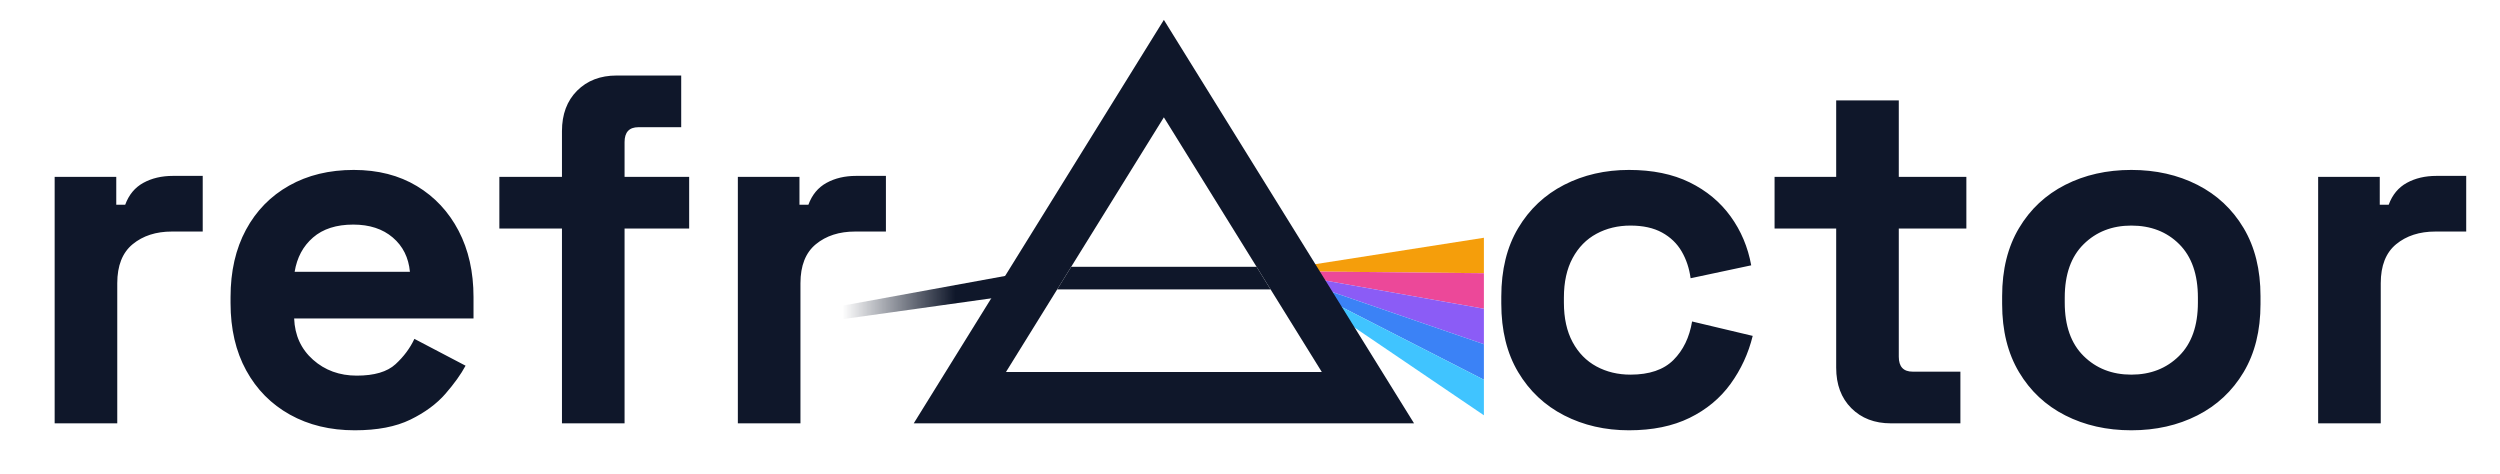
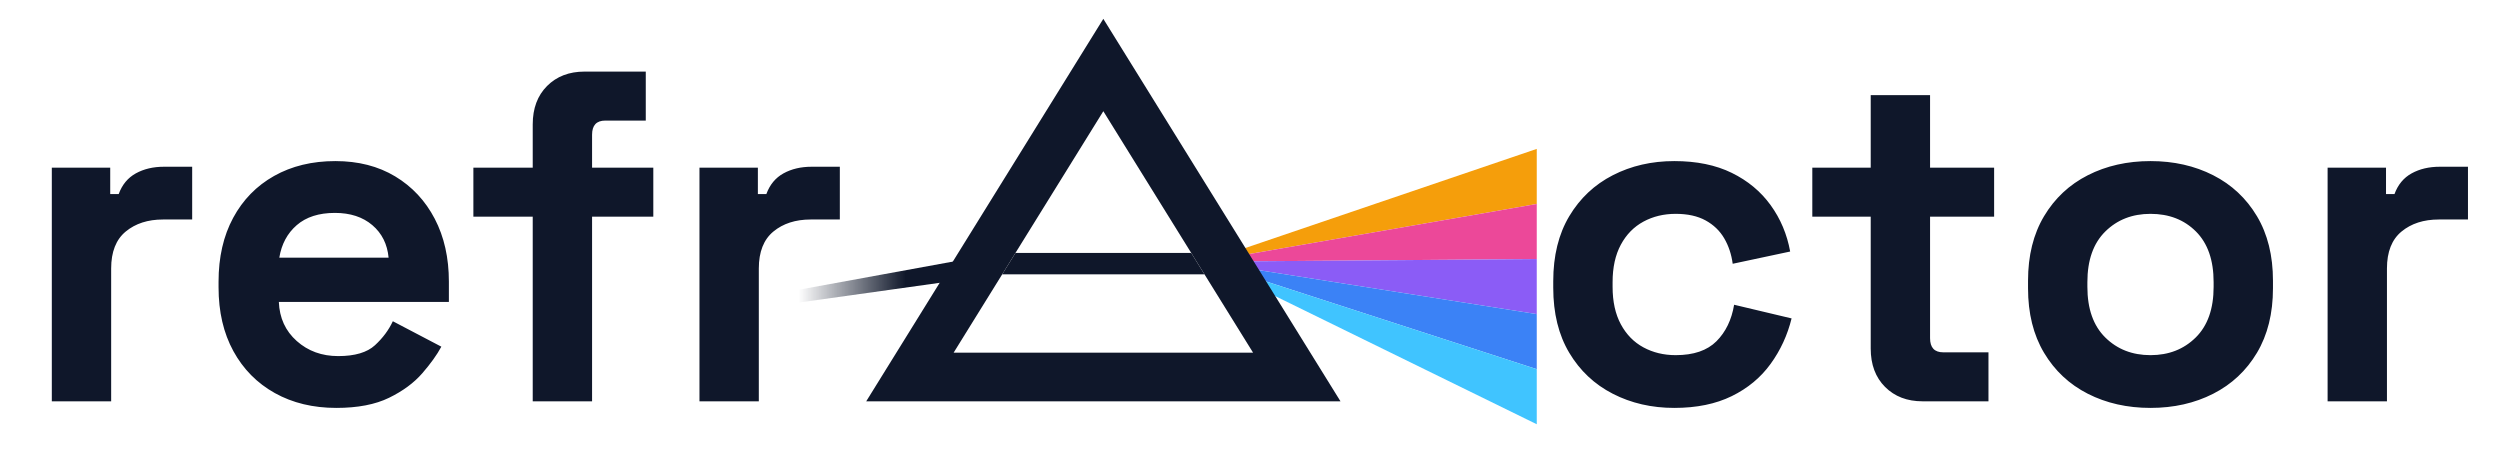
- <svg xmlns="http://www.w3.org/2000/svg" viewBox="-4 -85.2 503.15 95.2" role="img" aria-label="Refractor">
-   <path d="M19.60 0L7 0L7-49.60L19.40-49.60L19.40-44L21.20-44Q22.30-47 24.85-48.40Q27.40-49.80 30.80-49.80L30.80-49.80L36.80-49.80L36.80-38.60L30.60-38.60Q25.80-38.60 22.70-36.05Q19.60-33.50 19.60-28.20L19.60-28.20L19.60 0ZM67.40 1.40L67.40 1.40Q60.00 1.40 54.35-1.75Q48.70-4.90 45.55-10.65Q42.40-16.40 42.40-24.20L42.40-24.20L42.40-25.40Q42.40-33.20 45.50-38.95Q48.60-44.70 54.20-47.85Q59.80-51 67.20-51L67.20-51Q74.50-51 79.90-47.75Q85.30-44.50 88.30-38.75Q91.30-33 91.30-25.40L91.30-25.40L91.30-21.10L55.20-21.10Q55.40-16 59.00-12.80Q62.60-9.60 67.80-9.60L67.80-9.60Q73.10-9.60 75.60-11.90Q78.10-14.20 79.40-17L79.40-17L89.70-11.60Q88.30-9 85.65-5.95Q83-2.90 78.60-0.75Q74.20 1.40 67.40 1.40ZM55.30-30.50L55.30-30.50L78.50-30.50Q78.10-34.80 75.05-37.40Q72-40 67.10-40L67.10-40Q62.00-40 59.00-37.40Q56-34.80 55.30-30.50ZM121.70 0L109.10 0L109.10-39.20L96.50-39.20L96.50-49.60L109.10-49.60L109.10-58.80Q109.10-63.90 112.15-66.95Q115.20-70 120.10-70L120.10-70L133.10-70L133.10-59.60L124.50-59.60Q121.70-59.60 121.70-56.60L121.70-56.60L121.70-49.60L134.70-49.60L134.70-39.20L121.70-39.20L121.70 0ZM157.10 0L144.50 0L144.50-49.60L156.90-49.60L156.90-44L158.70-44Q159.80-47 162.35-48.40Q164.90-49.80 168.30-49.80L168.30-49.80L174.30-49.80L174.30-38.60L168.10-38.60Q163.30-38.60 160.20-36.05Q157.10-33.50 157.10-28.20L157.10-28.20L157.10 0ZM323.85 1.40L323.85 1.40Q316.65 1.40 310.80-1.60Q304.95-4.60 301.55-10.30Q298.15-16 298.15-24.10L298.15-24.10L298.15-25.50Q298.15-33.60 301.55-39.30Q304.95-45 310.80-48Q316.65-51 323.85-51L323.85-51Q330.95-51 336.05-48.50Q341.15-46 344.30-41.65Q347.45-37.30 348.45-31.80L348.45-31.80L336.25-29.20Q335.85-32.20 334.45-34.60Q333.05-37 330.50-38.40Q327.95-39.80 324.15-39.80L324.15-39.80Q320.35-39.80 317.30-38.15Q314.25-36.50 312.50-33.25Q310.75-30 310.75-25.30L310.75-25.30L310.75-24.30Q310.75-19.60 312.50-16.35Q314.25-13.10 317.30-11.45Q320.35-9.80 324.15-9.80L324.15-9.80Q329.85-9.80 332.80-12.75Q335.75-15.70 336.55-20.50L336.55-20.50L348.75-17.60Q347.45-12.30 344.30-7.95Q341.15-3.60 336.05-1.10Q330.95 1.40 323.85 1.40ZM390.55 0L376.55 0Q371.65 0 368.60-3.05Q365.55-6.10 365.55-11.20L365.55-11.20L365.55-39.20L353.15-39.20L353.15-49.60L365.55-49.60L365.55-65L378.15-65L378.15-49.60L391.75-49.60L391.75-39.20L378.15-39.20L378.15-13.40Q378.15-10.40 380.95-10.40L380.95-10.40L390.55-10.40L390.55 0ZM424.95 1.40L424.95 1.40Q417.55 1.40 411.65-1.60Q405.75-4.60 402.35-10.30Q398.95-16 398.95-24L398.95-24L398.95-25.60Q398.95-33.60 402.35-39.30Q405.75-45 411.65-48Q417.55-51 424.95-51L424.95-51Q432.35-51 438.25-48Q444.15-45 447.55-39.30Q450.95-33.60 450.95-25.60L450.95-25.60L450.95-24Q450.95-16 447.55-10.30Q444.15-4.60 438.25-1.60Q432.35 1.40 424.95 1.40ZM424.95-9.80L424.95-9.80Q430.75-9.80 434.55-13.55Q438.35-17.30 438.35-24.30L438.35-24.30L438.35-25.30Q438.35-32.30 434.60-36.05Q430.85-39.80 424.95-39.80L424.95-39.80Q419.15-39.80 415.35-36.05Q411.55-32.30 411.55-25.30L411.55-25.30L411.55-24.30Q411.55-17.30 415.35-13.55Q419.15-9.80 424.95-9.80ZM475.15 0L462.55 0L462.55-49.60L474.95-49.60L474.95-44L476.75-44Q477.85-47 480.40-48.40Q482.95-49.80 486.35-49.80L486.35-49.80L492.35-49.80L492.35-38.60L486.15-38.60Q481.35-38.60 478.25-36.05Q475.15-33.50 475.15-28.20L475.15-28.20L475.15 0Z" fill="#0f172a" />
+ <svg xmlns="http://www.w3.org/2000/svg" viewBox="-4 -85.2 530.76 95.2" role="img" aria-label="Refractor">
  <defs>
    <linearGradient id="in-rf" gradientUnits="userSpaceOnUse" x1="165.54" y1="0" x2="198.02" y2="0">
      <stop offset="0" stop-color="#0f172a" stop-opacity="0" />
      <stop offset=".7" stop-color="#0f172a" />
    </linearGradient>
  </defs>
  <path d="M165.54 -23.68L208.36 -31.5L208.36 -26.96L165.54 -20.96Z" fill="url(#in-rf)" />
-   <path d="M257.3 -31.5L294.65 -37.35L294.65 -30.21L257.3 -30.59Z" fill="#F59E0B" />
-   <path d="M257.3 -30.59L294.65 -30.21L294.65 -23.06L257.3 -29.69Z" fill="#EC4899" />
-   <path d="M257.3 -29.69L294.65 -23.06L294.65 -15.92L257.3 -28.78Z" fill="#8B5CF6" />
-   <path d="M257.3 -28.78L294.65 -15.92L294.65 -8.77L257.3 -27.87Z" fill="#3B82F6" />
-   <path d="M257.3 -27.87L294.65 -8.77L294.65 -1.62L257.3 -26.96Z" fill="#40C4FF" />
+   <path d="M257.3 -31.5L322.26 -53.59L322.26 -41.9L257.3 -30.59Z" fill="#F59E0B" />
+   <path d="M257.3 -30.59L322.26 -41.9L322.26 -30.21L257.3 -29.69Z" fill="#EC4899" />
+   <path d="M257.3 -29.69L322.26 -30.21L322.26 -18.51L257.3 -28.78Z" fill="#8B5CF6" />
+   <path d="M257.3 -28.78L322.26 -18.51L322.26 -6.82L257.3 -27.87Z" fill="#3B82F6" />
+   <path d="M257.3 -27.87L322.26 -6.82L322.26 4.87L257.3 -26.96Z" fill="#40C4FF" />
  <path d="M230.24 -81.2L179.9 0L280.59 0ZM230.24 -61.59L262.03 -10.33L198.46 -10.33Z" fill="#0f172a" fill-rule="evenodd" />
  <path d="M211.59 -31.5L248.9 -31.5L251.71 -26.96L208.77 -26.96Z" fill="#0f172a" />
+   <path d="M19.60 0L7 0L7-49.60L19.40-49.60L19.40-44L21.20-44Q22.30-47 24.85-48.40Q27.40-49.80 30.80-49.80L30.80-49.80L36.80-49.80L36.80-38.60L30.60-38.60Q25.80-38.60 22.70-36.05Q19.60-33.50 19.60-28.20L19.60-28.20L19.60 0ZM67.40 1.40L67.40 1.40Q60.00 1.40 54.35-1.75Q48.70-4.90 45.55-10.65Q42.40-16.40 42.40-24.20L42.40-24.20L42.40-25.40Q42.40-33.20 45.50-38.95Q48.60-44.70 54.20-47.85Q59.80-51 67.20-51L67.20-51Q74.50-51 79.90-47.75Q85.30-44.50 88.30-38.75Q91.30-33 91.30-25.40L91.30-25.40L91.30-21.10L55.20-21.10Q55.40-16 59.00-12.80Q62.60-9.60 67.80-9.60L67.80-9.60Q73.10-9.60 75.60-11.90Q78.10-14.20 79.40-17L79.40-17L89.70-11.60Q88.30-9 85.65-5.95Q83-2.90 78.60-0.75Q74.20 1.40 67.40 1.40ZM55.30-30.50L55.30-30.50L78.50-30.50Q78.10-34.80 75.05-37.40Q72-40 67.10-40L67.10-40Q62.00-40 59.00-37.40Q56-34.80 55.30-30.50ZM121.70 0L109.10 0L109.10-39.20L96.50-39.20L96.50-49.60L109.10-49.60L109.10-58.80Q109.10-63.90 112.15-66.95Q115.20-70 120.10-70L120.10-70L133.10-70L133.10-59.60L124.50-59.60Q121.70-59.60 121.70-56.60L121.70-56.60L121.70-49.60L134.70-49.60L134.70-39.20L121.70-39.20L121.70 0ZM157.10 0L144.50 0L144.50-49.60L156.90-49.60L156.90-44L158.70-44Q159.80-47 162.35-48.40Q164.90-49.80 168.30-49.80L168.30-49.80L174.30-49.80L174.30-38.60L168.10-38.60Q163.30-38.60 160.20-36.05Q157.10-33.50 157.10-28.20L157.10-28.20L157.10 0ZM351.46 1.40L351.46 1.40Q344.26 1.40 338.41-1.60Q332.56-4.60 329.16-10.30Q325.76-16 325.76-24.10L325.76-24.10L325.76-25.50Q325.76-33.60 329.16-39.30Q332.56-45 338.41-48Q344.26-51 351.46-51L351.46-51Q358.56-51 363.66-48.50Q368.76-46 371.91-41.65Q375.06-37.30 376.06-31.80L376.06-31.80L363.86-29.20Q363.46-32.20 362.06-34.60Q360.66-37 358.11-38.40Q355.56-39.80 351.76-39.80L351.76-39.80Q347.96-39.80 344.91-38.15Q341.86-36.50 340.11-33.25Q338.36-30 338.36-25.30L338.36-25.30L338.36-24.30Q338.36-19.60 340.11-16.35Q341.86-13.10 344.91-11.45Q347.96-9.80 351.76-9.80L351.76-9.80Q357.46-9.80 360.41-12.75Q363.36-15.70 364.16-20.50L364.16-20.50L376.36-17.60Q375.06-12.30 371.91-7.95Q368.76-3.60 363.66-1.10Q358.56 1.40 351.46 1.40ZM418.16 0L404.16 0Q399.26 0 396.21-3.05Q393.16-6.10 393.16-11.20L393.16-11.20L393.16-39.20L380.76-39.20L380.76-49.60L393.16-49.60L393.16-65L405.76-65L405.76-49.60L419.36-49.60L419.36-39.20L405.76-39.20L405.76-13.40Q405.76-10.40 408.56-10.40L408.56-10.40L418.16-10.40L418.16 0ZM452.56 1.40L452.56 1.40Q445.16 1.40 439.26-1.60Q433.36-4.60 429.96-10.30Q426.56-16 426.56-24L426.56-24L426.56-25.60Q426.56-33.60 429.96-39.30Q433.36-45 439.26-48Q445.16-51 452.56-51L452.56-51Q459.96-51 465.86-48Q471.76-45 475.16-39.30Q478.56-33.60 478.56-25.60L478.56-25.60L478.56-24Q478.56-16 475.16-10.30Q471.76-4.60 465.86-1.60Q459.96 1.40 452.56 1.40ZM452.56-9.80L452.56-9.80Q458.36-9.80 462.16-13.55Q465.96-17.30 465.96-24.30L465.96-24.30L465.96-25.30Q465.96-32.30 462.21-36.05Q458.46-39.80 452.56-39.80L452.56-39.80Q446.76-39.80 442.96-36.05Q439.16-32.30 439.16-25.30L439.16-25.30L439.16-24.30Q439.16-17.30 442.96-13.55Q446.76-9.80 452.56-9.80ZM502.76 0L490.16 0L490.16-49.60L502.56-49.60L502.56-44L504.36-44Q505.46-47 508.01-48.40Q510.56-49.80 513.96-49.80L513.96-49.80L519.96-49.80L519.96-38.60L513.76-38.60Q508.96-38.60 505.86-36.05Q502.76-33.50 502.76-28.20L502.76-28.20L502.76 0Z" fill="#0f172a" />
</svg>
